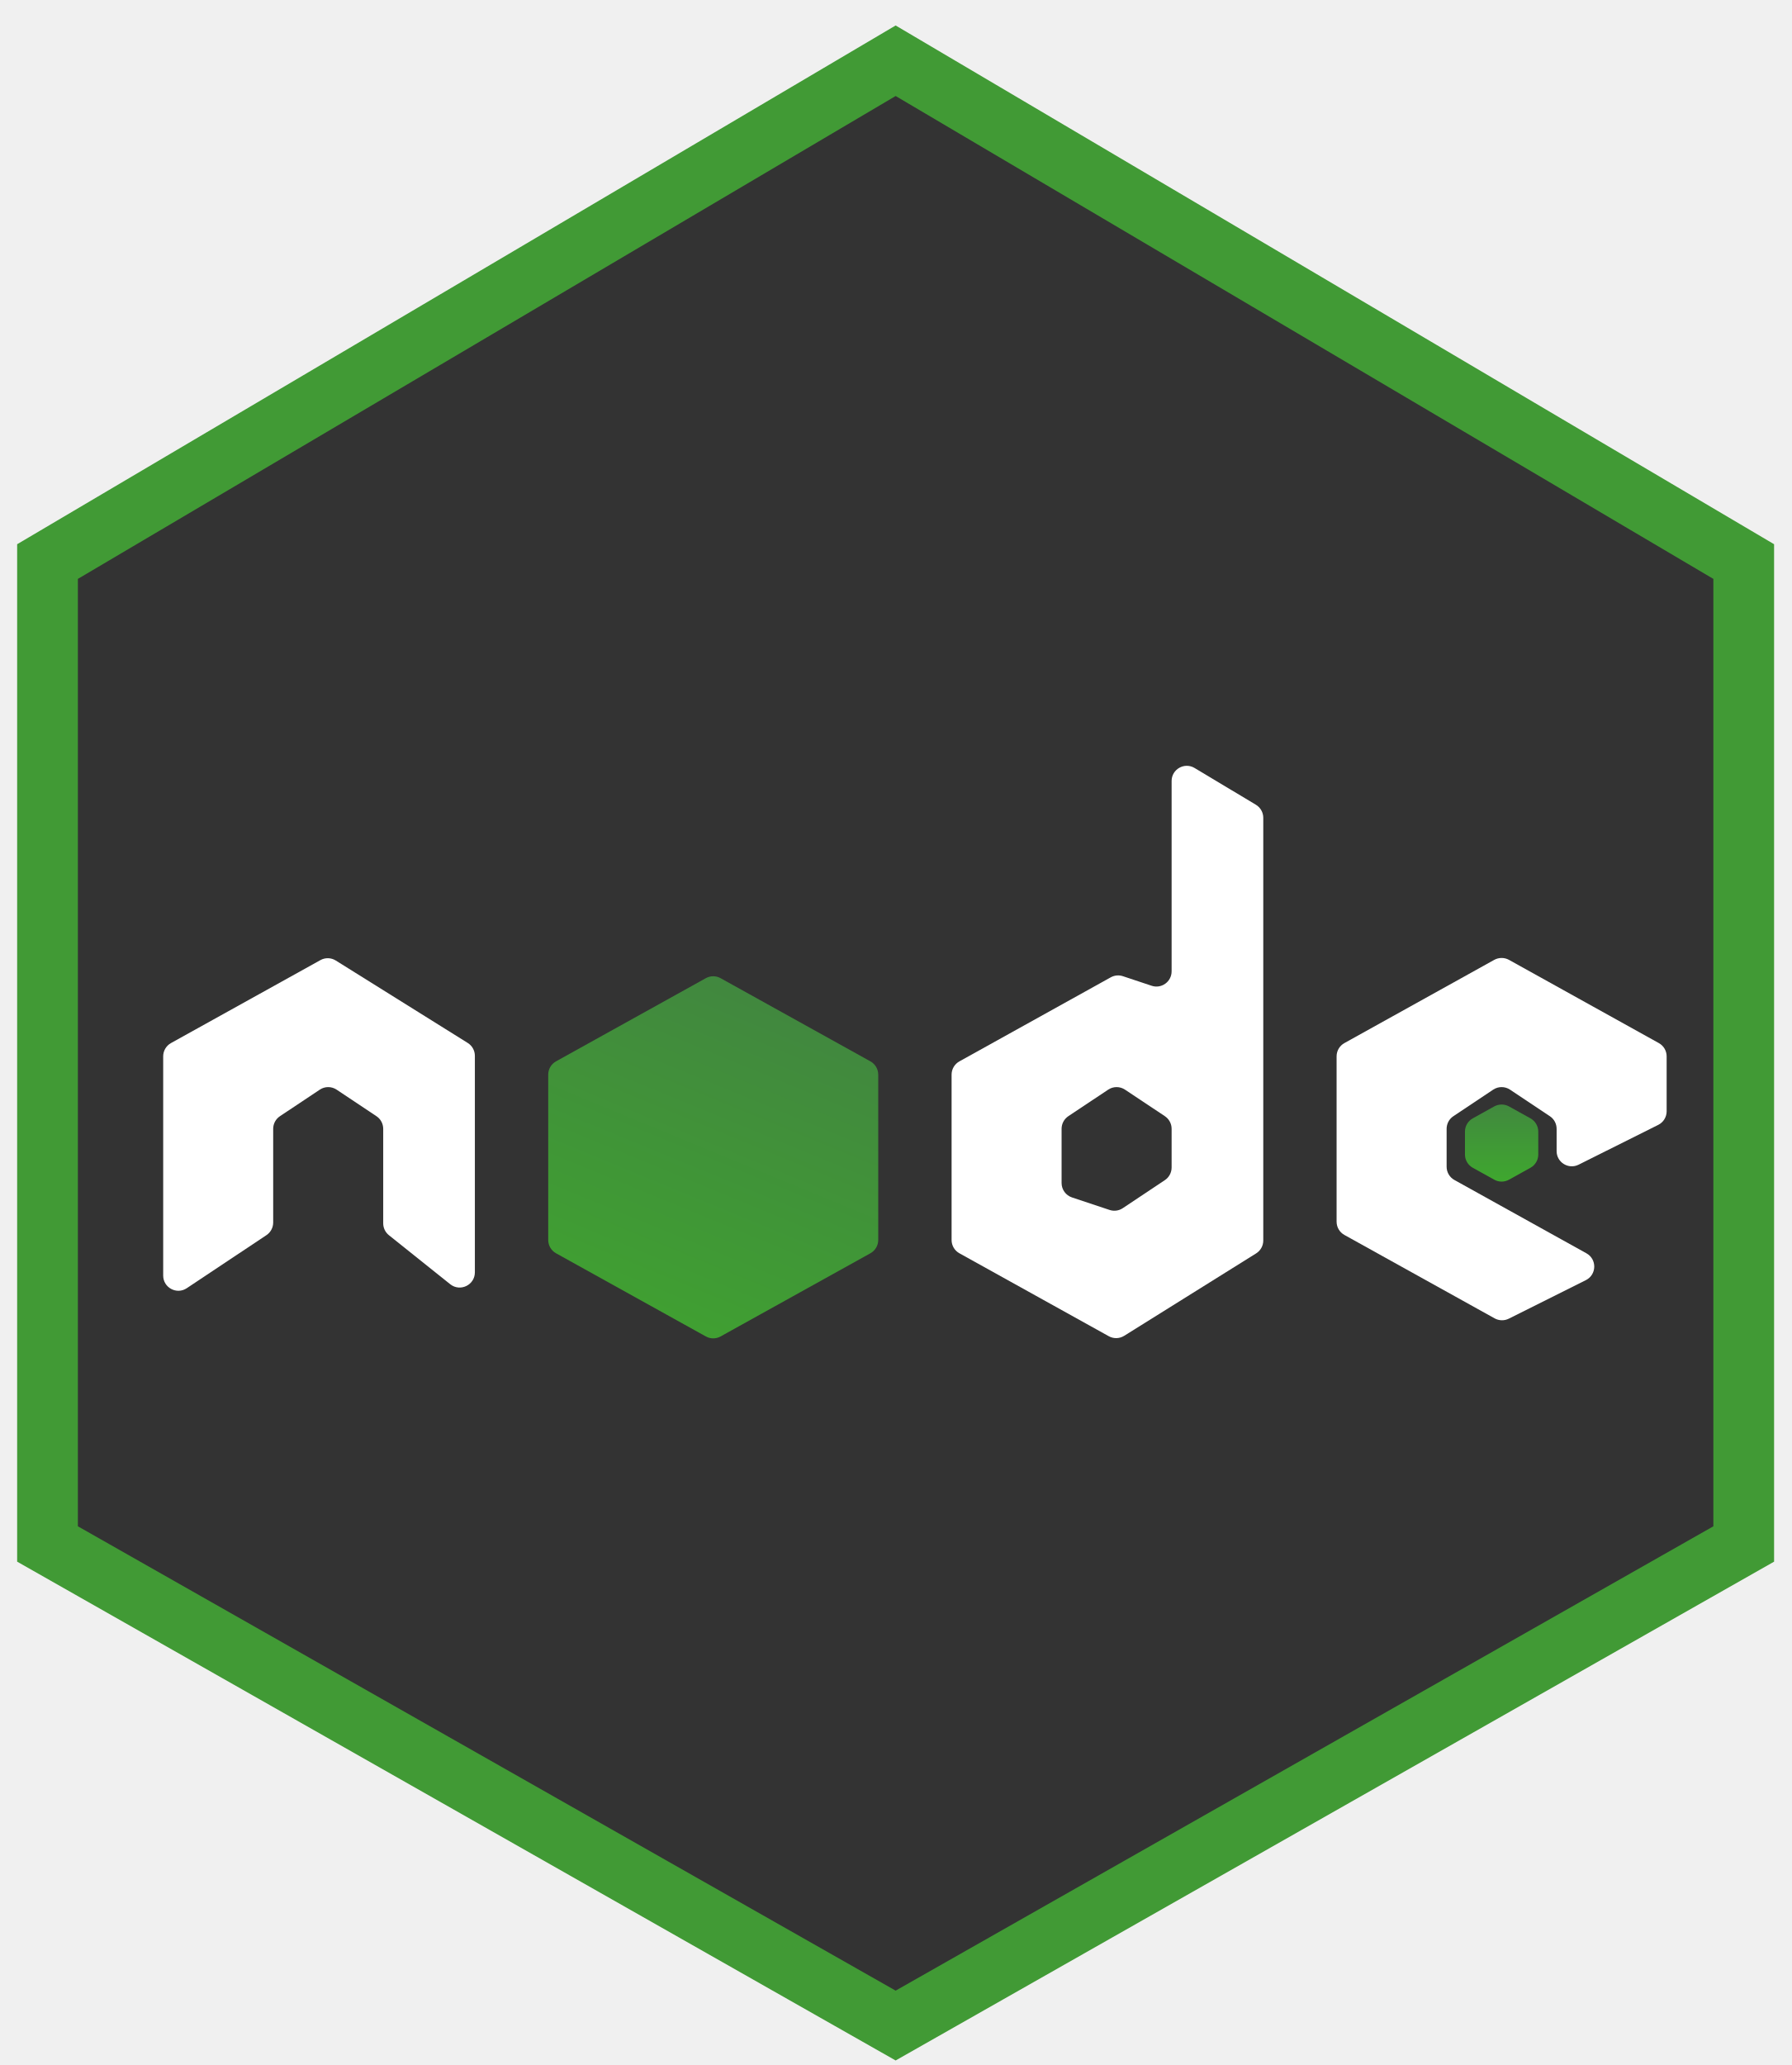
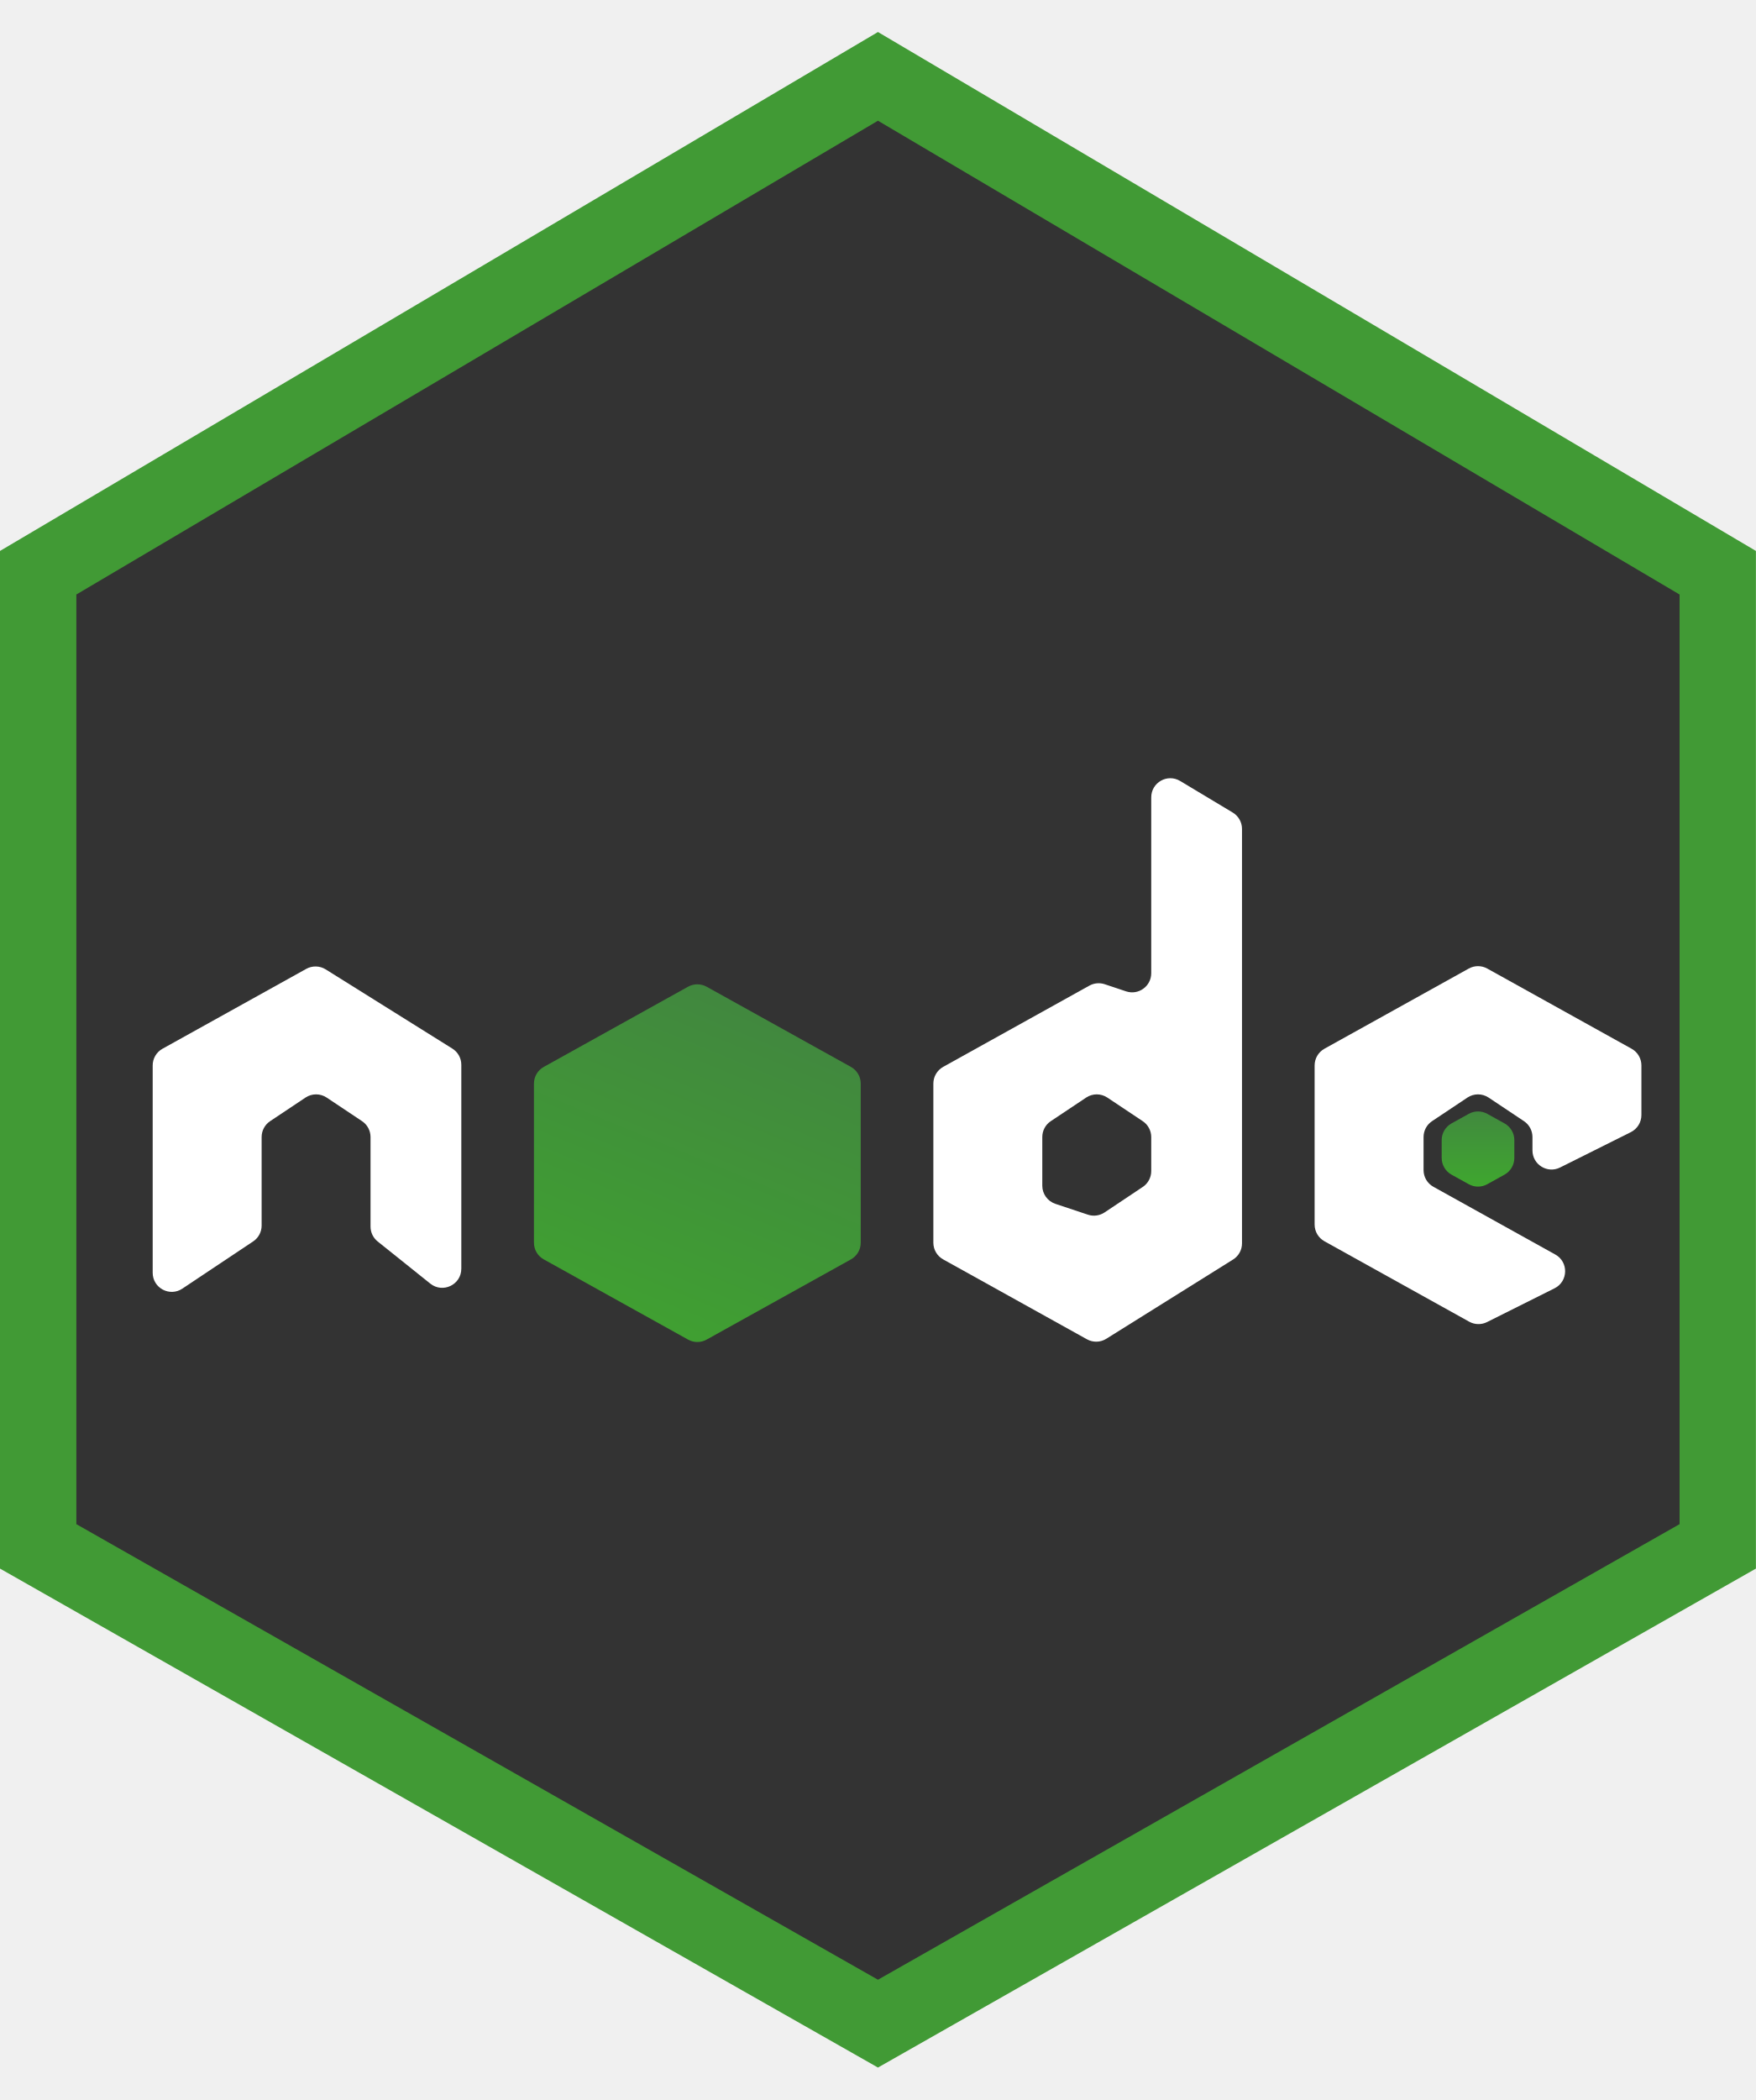
- <svg xmlns="http://www.w3.org/2000/svg" width="59" height="68" viewBox="0 0 59 68" fill="none">
-   <path d="M29.5 2L1.565 18.492V50.843L29.5 66.701L57.434 50.843V18.492L29.5 2Z" fill="#333333" stroke="#419A35" stroke-width="2" />
-   <path d="M51.271 37.906C51.271 38.277 51.662 38.519 51.995 38.353L54.618 37.042C54.788 36.958 54.895 36.784 54.895 36.595V34.785C54.895 34.603 54.796 34.436 54.637 34.348L49.702 31.608C49.551 31.525 49.368 31.525 49.217 31.608L44.282 34.348C44.123 34.436 44.024 34.603 44.024 34.785V40.23C44.024 40.412 44.123 40.579 44.282 40.667L49.229 43.413C49.373 43.493 49.548 43.497 49.695 43.424L52.234 42.155C52.594 41.975 52.605 41.466 52.253 41.271L47.905 38.857C47.746 38.769 47.648 38.602 47.648 38.42V37.172C47.648 37.005 47.731 36.848 47.871 36.756L49.182 35.882C49.35 35.77 49.569 35.77 49.737 35.882L51.048 36.756C51.188 36.848 51.271 37.005 51.271 37.172V37.906Z" fill="white" />
-   <path fill-rule="evenodd" clip-rule="evenodd" d="M38.59 25.719C38.59 25.33 39.013 25.09 39.347 25.29L41.366 26.5C41.517 26.591 41.609 26.754 41.609 26.929V40.85C41.609 41.023 41.52 41.183 41.374 41.274L37.028 43.988C36.874 44.084 36.679 44.09 36.52 44.001L31.6 41.27C31.441 41.182 31.343 41.015 31.343 40.833V35.388C31.343 35.206 31.441 35.039 31.6 34.951L36.586 32.183C36.708 32.115 36.853 32.102 36.986 32.146L37.932 32.461C38.255 32.569 38.59 32.328 38.59 31.986V25.719ZM37.055 35.882C36.887 35.77 36.669 35.77 36.501 35.882L35.189 36.755C35.05 36.848 34.966 37.004 34.966 37.171V38.957C34.966 39.172 35.104 39.363 35.308 39.431L36.546 39.843C36.692 39.892 36.853 39.871 36.981 39.785L38.367 38.862C38.506 38.77 38.59 38.613 38.59 38.446V37.171C38.59 37.004 38.506 36.848 38.367 36.755L37.055 35.882Z" fill="white" />
-   <path d="M18.057 35.387C18.057 35.206 18.155 35.038 18.314 34.95L23.249 32.211C23.4 32.127 23.584 32.127 23.734 32.211L28.669 34.95C28.828 35.038 28.927 35.206 28.927 35.387V40.833C28.927 41.014 28.828 41.182 28.669 41.27L23.734 44.009C23.584 44.093 23.4 44.093 23.249 44.009L18.314 41.27C18.155 41.182 18.057 41.014 18.057 40.833V35.387Z" fill="url(#paint0_linear_503_634)" />
-   <path d="M48.252 37.265C48.252 37.083 48.35 36.916 48.509 36.827L49.217 36.434C49.368 36.351 49.551 36.351 49.702 36.434L50.41 36.827C50.569 36.916 50.667 37.083 50.667 37.265V38.017C50.667 38.198 50.569 38.366 50.41 38.454L49.702 38.847C49.551 38.931 49.368 38.931 49.217 38.847L48.509 38.454C48.35 38.366 48.252 38.198 48.252 38.017V37.265Z" fill="url(#paint1_linear_503_634)" />
-   <path d="M5.375 42.004C5.375 42.403 5.82 42.642 6.152 42.42L8.776 40.673C8.915 40.58 8.998 40.424 8.998 40.257V37.172C8.998 37.005 9.082 36.848 9.221 36.756L10.533 35.882C10.701 35.77 10.919 35.77 11.087 35.882L12.399 36.756C12.538 36.848 12.622 37.005 12.622 37.172V40.284C12.622 40.436 12.691 40.58 12.81 40.675L14.829 42.289C15.156 42.55 15.641 42.317 15.641 41.898V34.768C15.641 34.595 15.552 34.435 15.406 34.344L11.06 31.63C10.906 31.533 10.711 31.528 10.553 31.617L5.632 34.348C5.474 34.436 5.375 34.603 5.375 34.785V42.004Z" fill="white" />
+ <svg xmlns="http://www.w3.org/2000/svg" width="46" height="55" viewBox="0 0 46 55" fill="none">
+   <path d="M23 2L1 15V40.5L23 53L45 40.5V15L23 2Z" fill="#333333" stroke="#419A35" stroke-width="2" />
+   <path d="M40.146 30.13C40.146 30.502 40.538 30.744 40.87 30.577L42.724 29.651C42.893 29.566 43 29.393 43 29.203V27.904C43 27.723 42.902 27.555 42.743 27.467L38.962 25.367C38.811 25.283 38.628 25.283 38.477 25.367L34.696 27.467C34.538 27.555 34.439 27.723 34.439 27.904V32.072C34.439 32.254 34.538 32.421 34.696 32.509L38.489 34.616C38.633 34.696 38.808 34.7 38.955 34.626L40.725 33.741C41.085 33.561 41.096 33.052 40.745 32.857L37.55 31.082C37.391 30.994 37.293 30.827 37.293 30.645V29.78C37.293 29.613 37.376 29.457 37.515 29.364L38.442 28.746C38.61 28.634 38.829 28.634 38.997 28.746L39.924 29.364C40.063 29.457 40.146 29.613 40.146 29.78V30.13Z" fill="white" />
+   <path fill-rule="evenodd" clip-rule="evenodd" d="M30.159 20.883C30.159 20.494 30.582 20.254 30.916 20.454L32.294 21.281C32.444 21.372 32.537 21.534 32.537 21.71V32.564C32.537 32.737 32.448 32.897 32.302 32.988L28.982 35.063C28.828 35.16 28.633 35.165 28.474 35.076L24.708 32.984C24.55 32.896 24.451 32.729 24.451 32.547V28.38C24.451 28.198 24.55 28.031 24.708 27.942L28.539 25.814C28.662 25.746 28.807 25.733 28.94 25.777L29.5 25.964C29.824 26.072 30.159 25.831 30.159 25.489V20.883ZM29.009 28.746C28.841 28.634 28.622 28.634 28.454 28.746L27.527 29.364C27.388 29.456 27.305 29.613 27.305 29.78V31.054C27.305 31.27 27.443 31.46 27.647 31.529L28.5 31.813C28.646 31.862 28.807 31.84 28.935 31.755L29.936 31.087C30.075 30.995 30.159 30.839 30.159 30.671V29.78C30.159 29.613 30.075 29.456 29.936 29.364L29.009 28.746Z" fill="white" />
+   <path d="M13.988 28.38C13.988 28.198 14.086 28.031 14.245 27.943L18.026 25.842C18.177 25.759 18.36 25.759 18.511 25.842L22.292 27.943C22.45 28.031 22.549 28.198 22.549 28.38V32.547C22.549 32.729 22.45 32.896 22.292 32.984L18.511 35.085C18.36 35.169 18.177 35.169 18.026 35.085L14.245 32.984C14.086 32.896 13.988 32.729 13.988 32.547V28.38Z" fill="url(#paint0_linear_594_3427)" />
+   <path d="M37.768 29.859C37.768 29.678 37.867 29.51 38.026 29.422L38.477 29.172C38.628 29.088 38.811 29.088 38.962 29.172L39.413 29.422C39.572 29.51 39.671 29.678 39.671 29.859V30.328C39.671 30.509 39.572 30.677 39.413 30.765L38.962 31.015C38.811 31.099 38.628 31.099 38.477 31.015L38.026 30.765C37.867 30.677 37.768 30.509 37.768 30.328V29.859Z" fill="url(#paint1_linear_594_3427)" />
+   <path d="M4 33.334C4 33.734 4.445 33.972 4.777 33.75L6.631 32.514C6.77 32.422 6.854 32.266 6.854 32.099V29.78C6.854 29.613 6.937 29.457 7.076 29.364L8.003 28.746C8.171 28.634 8.39 28.634 8.558 28.746L9.485 29.364C9.624 29.457 9.707 29.613 9.707 29.78V32.126C9.707 32.278 9.776 32.421 9.895 32.516L11.273 33.619C11.6 33.88 12.085 33.648 12.085 33.228V27.887C12.085 27.715 11.997 27.555 11.85 27.463L8.531 25.388C8.376 25.292 8.182 25.287 8.023 25.375L4.257 27.467C4.098 27.555 4 27.723 4 27.904V33.334Z" fill="white" />
  <defs>
-     <linearGradient id="paint0_linear_503_634" x1="25.303" y1="32.68" x2="21.082" y2="42.94" gradientUnits="userSpaceOnUse">
+     <linearGradient id="paint0_linear_594_3427" x1="19.695" y1="26.183" x2="16.366" y2="34.269" gradientUnits="userSpaceOnUse">
      <stop stop-color="#41873F" />
      <stop offset="1" stop-color="#409F32" />
    </linearGradient>
-     <linearGradient id="paint1_linear_503_634" x1="49.46" y1="36.3" x2="49.46" y2="38.981" gradientUnits="userSpaceOnUse">
+     <linearGradient id="paint1_linear_594_3427" x1="38.719" y1="29.037" x2="38.719" y2="31.15" gradientUnits="userSpaceOnUse">
      <stop stop-color="#41883F" />
      <stop offset="1" stop-color="#3FA82E" />
    </linearGradient>
  </defs>
</svg>
